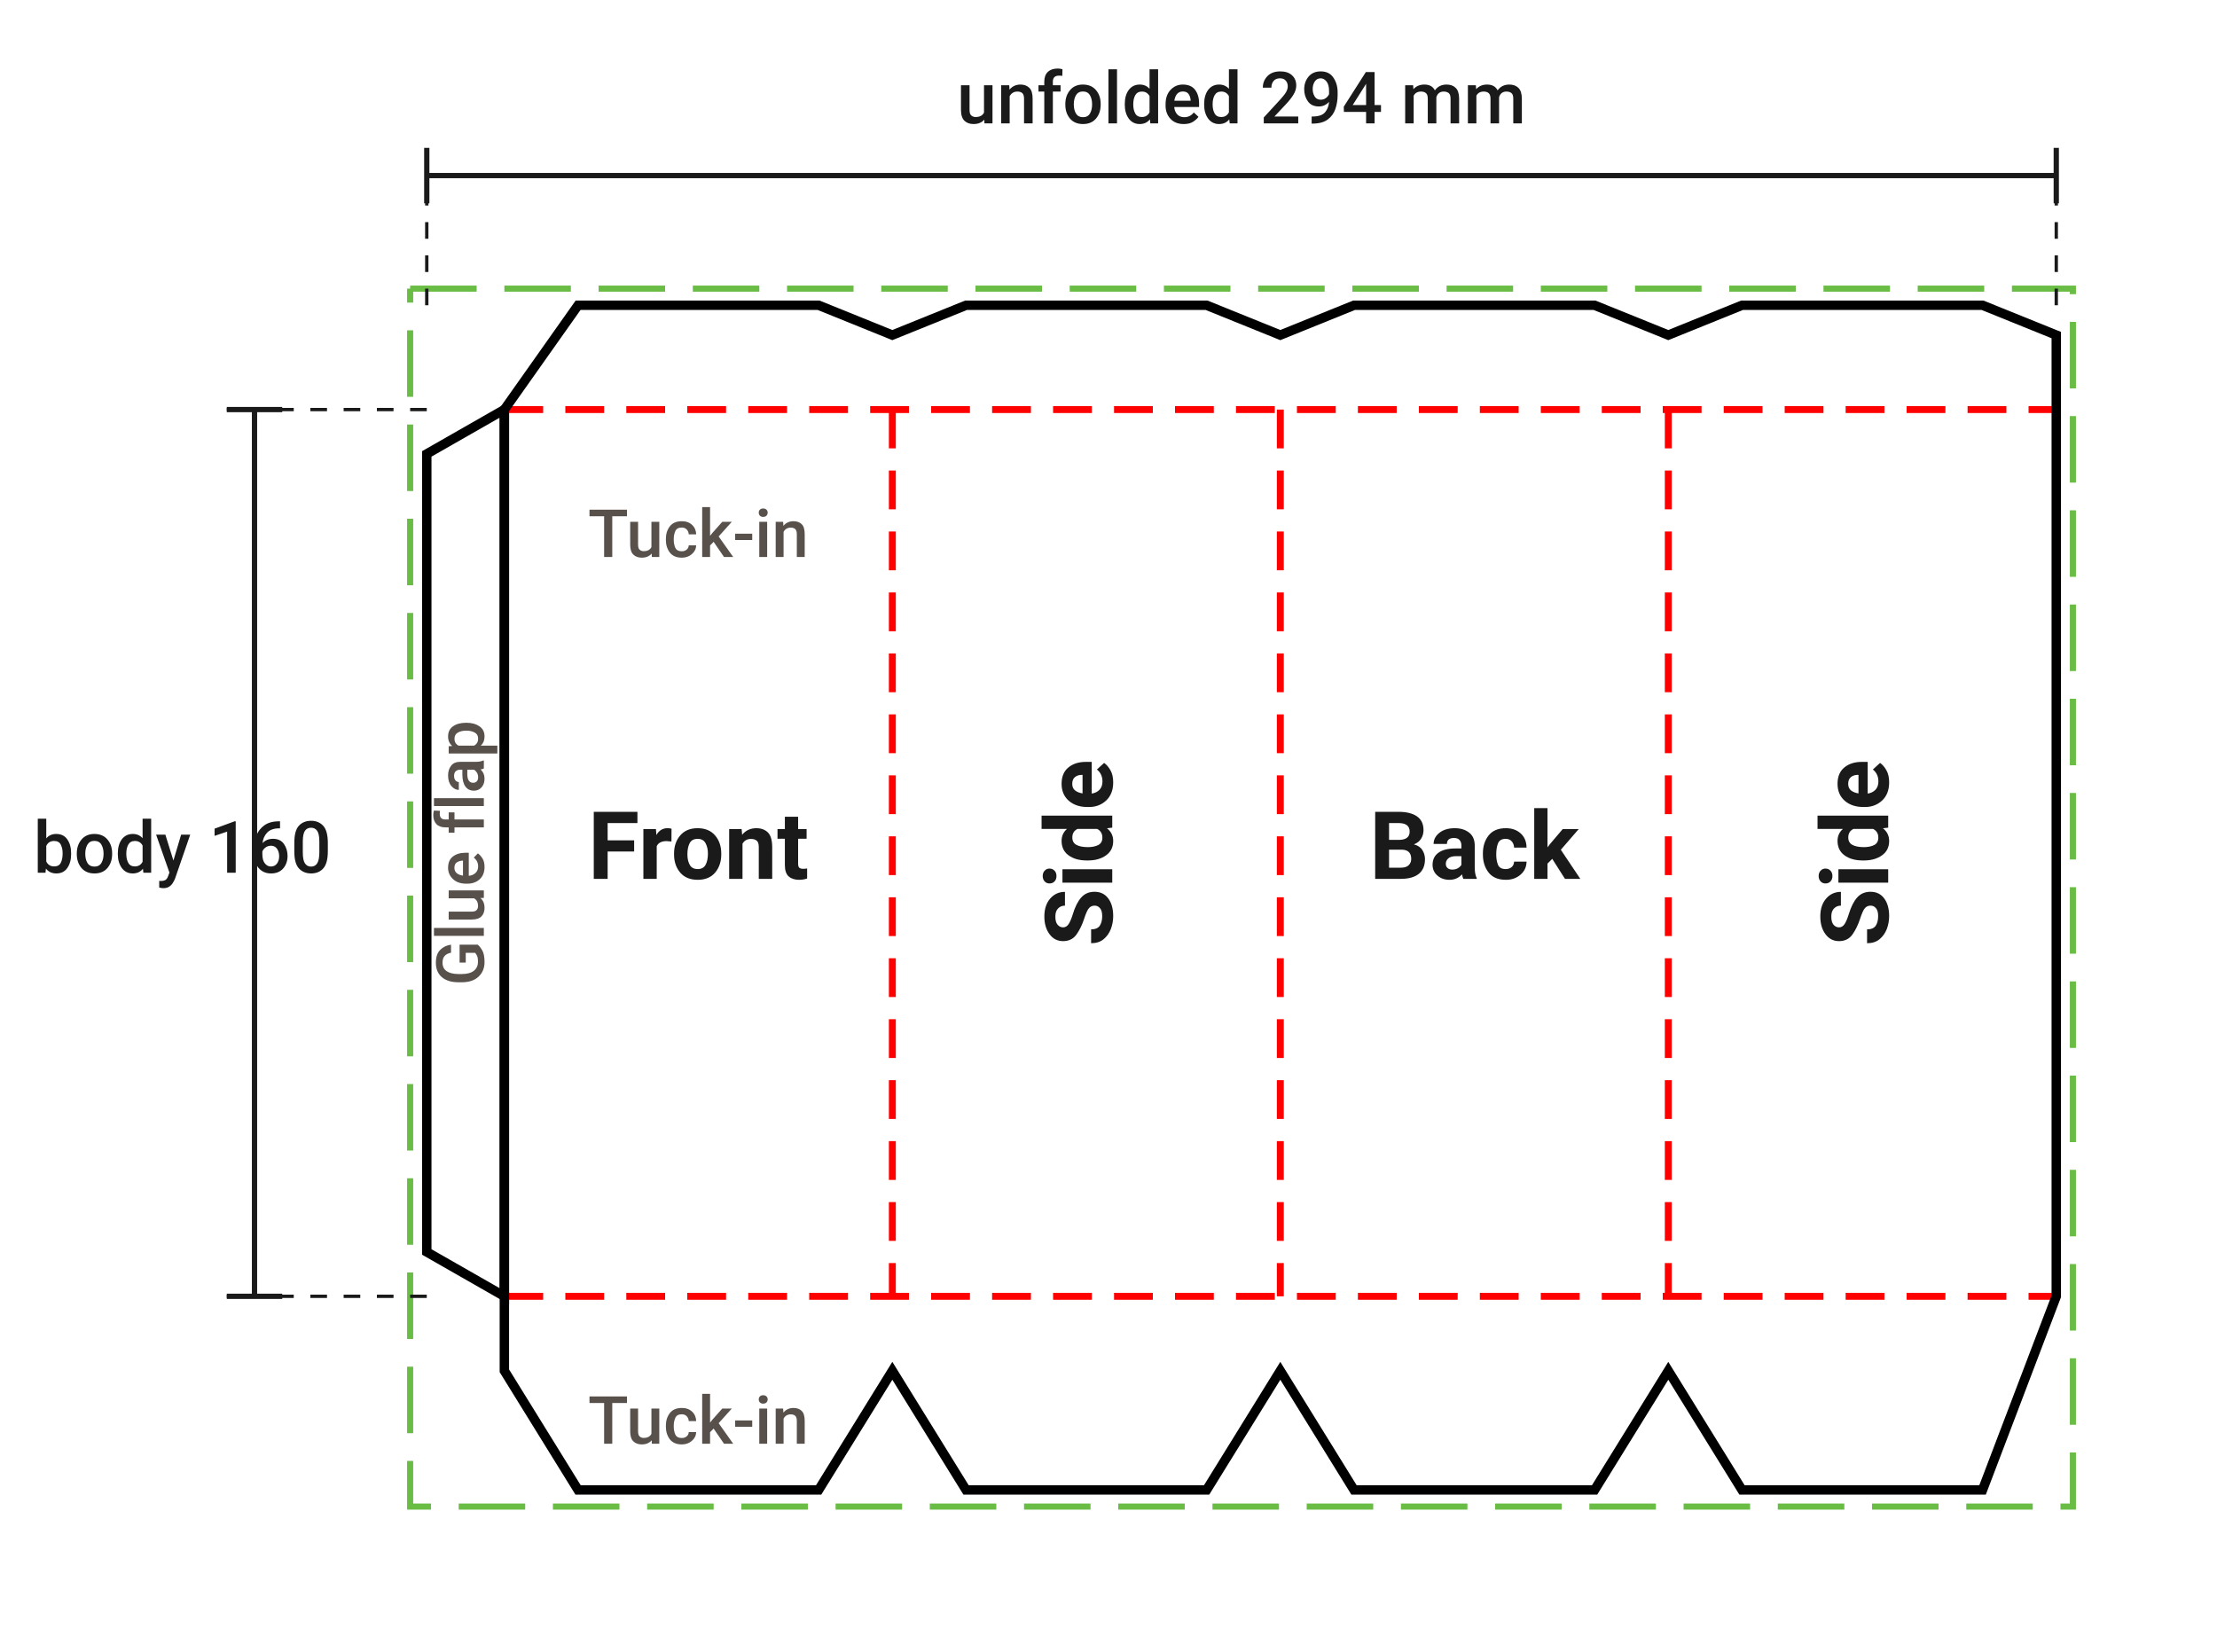
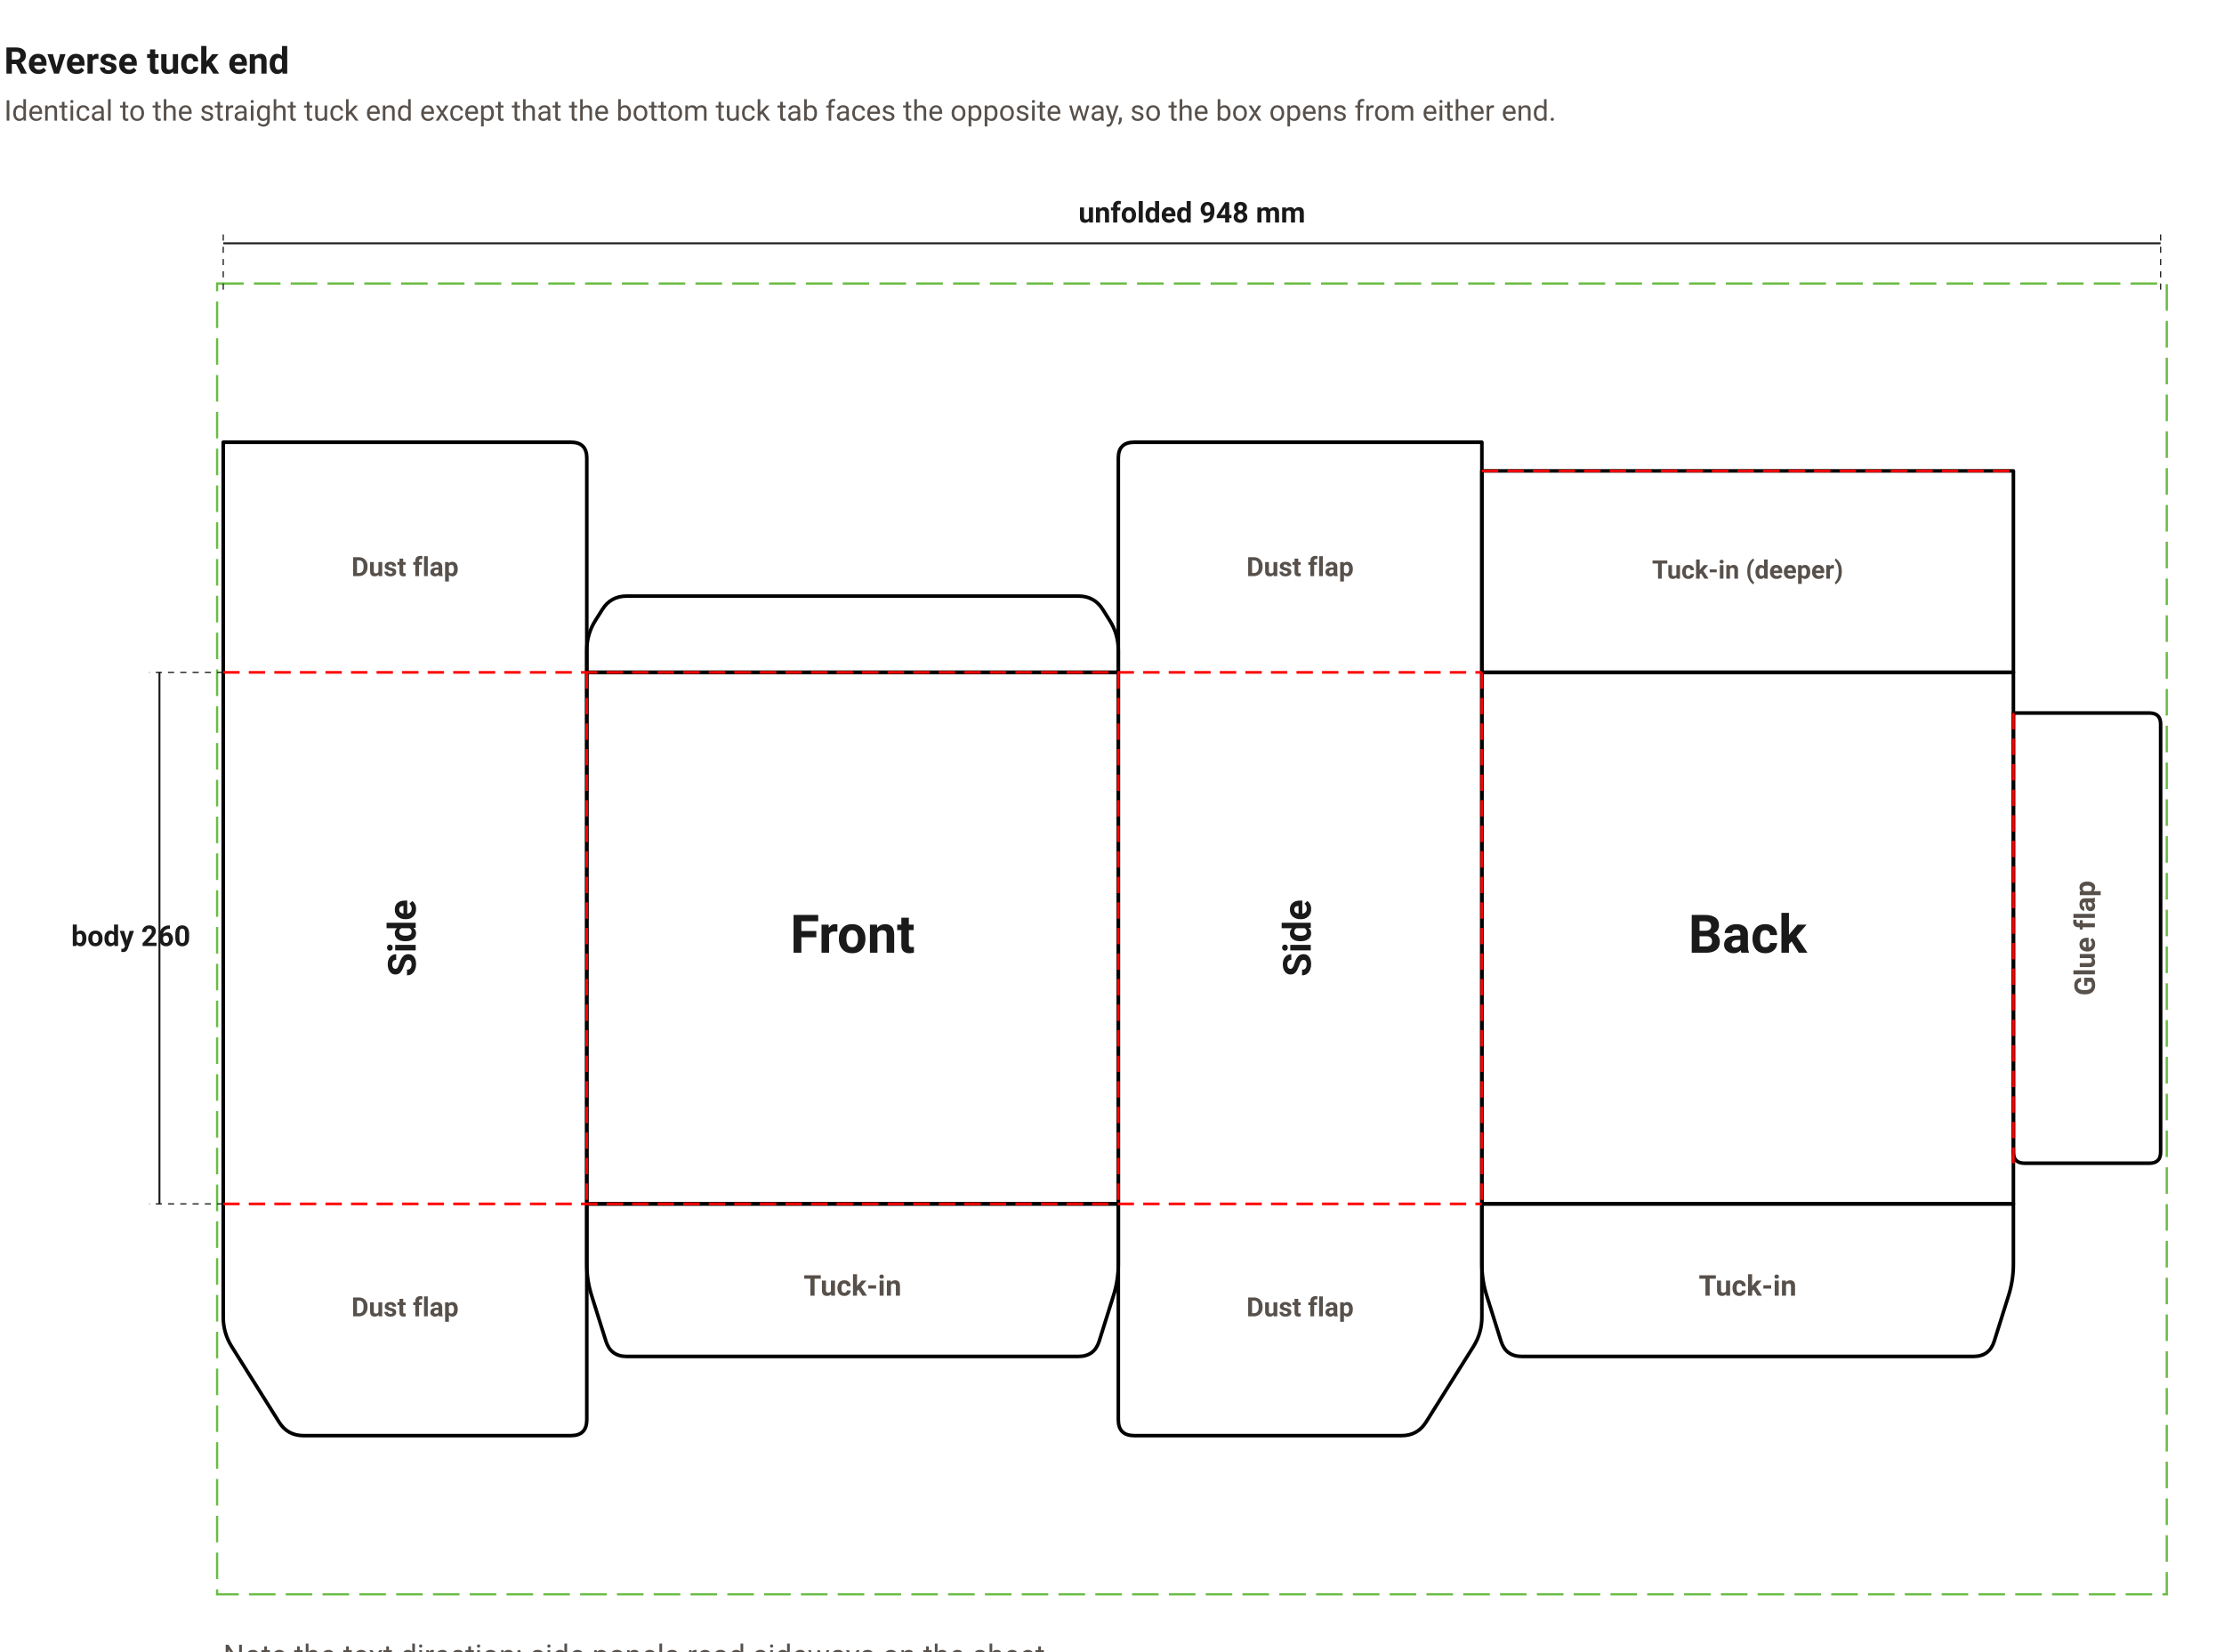
- <svg xmlns="http://www.w3.org/2000/svg" viewBox="-91.0 -29.0 400.0 297.8" width="400" height="298" role="img" aria-labelledby="treverse-tuck dreverse-tuck">
+ <svg xmlns="http://www.w3.org/2000/svg" viewBox="-109.2 -216.3 1087.9 807.9" width="1088" height="808" role="img" aria-labelledby="treverse-tuck dreverse-tuck">
  <g>
-     <line x1="70.00" y1="44.80" x2="70.00" y2="204.80" stroke="#FF0000" stroke-width="1.25" stroke-dasharray="7 4" />
-     <line x1="140.00" y1="44.80" x2="140.00" y2="204.80" stroke="#FF0000" stroke-width="1.25" stroke-dasharray="7 4" />
-     <line x1="210.00" y1="44.80" x2="210.00" y2="204.80" stroke="#FF0000" stroke-width="1.25" stroke-dasharray="7 4" />
-     <line x1="0.00" y1="44.80" x2="280.00" y2="44.80" stroke="#FF0000" stroke-width="1.25" stroke-dasharray="7 4" />
-     <line x1="0.00" y1="204.80" x2="280.00" y2="204.80" stroke="#FF0000" stroke-width="1.25" stroke-dasharray="7 4" />
-     <line x1="0.00" y1="44.80" x2="0.00" y2="204.80" stroke="#FF0000" stroke-width="1.25" stroke-dasharray="7 4" />
-     <path d="M0.00,44.80 L13.30,25.98 L56.70,25.98 L70.00,31.36 L70.00,31.36 L83.30,25.98 L126.70,25.98 L140.00,31.36 L140.00,31.36 L153.30,25.98 L196.70,25.98 L210.00,31.36 L210.00,31.36 L223.30,25.98 L266.70,25.98 L280.00,31.36 L280.00,44.80 L280.00,204.80 L266.70,239.74 L223.30,239.74 L210.00,218.24 L210.00,218.24 L196.70,239.74 L153.30,239.74 L140.00,218.24 L140.00,218.24 L126.70,239.74 L83.30,239.74 L70.00,218.24 L70.00,218.24 L56.70,239.74 L13.30,239.74 L0.00,218.24 L0.00,204.80 Z" fill="none" stroke="#000000" stroke-width="1.7" stroke-linejoin="miter" />
-     <path d="M0.00,44.80 L-14.00,52.80 L-14.00,196.80 L0.00,204.80 Z" fill="none" stroke="#000000" stroke-width="1.7" stroke-linejoin="miter" />
-     <path d="M-17.00,22.98 L283.00,22.98 L283.00,242.74 L-17.00,242.74 L-17.00,22.98" fill="none" stroke="#69BD44" stroke-width="1.1" stroke-dasharray="12 5" />
-     <text x="35.00" y="124.80" font-family="ui-sans-serif,system-ui,-apple-system,'Segoe UI',Roboto,'Helvetica Neue',Arial,sans-serif" font-size="17" font-weight="600" fill="#1A1A1A" text-anchor="middle" dominant-baseline="middle">Front</text>
-     <text x="105.00" y="124.80" transform="rotate(-90 105.00 124.80)" font-family="ui-sans-serif,system-ui,-apple-system,'Segoe UI',Roboto,'Helvetica Neue',Arial,sans-serif" font-size="17" font-weight="600" fill="#1A1A1A" text-anchor="middle" dominant-baseline="middle">Side</text>
-     <text x="175.00" y="124.80" font-family="ui-sans-serif,system-ui,-apple-system,'Segoe UI',Roboto,'Helvetica Neue',Arial,sans-serif" font-size="17" font-weight="600" fill="#1A1A1A" text-anchor="middle" dominant-baseline="middle">Back</text>
-     <text x="245.00" y="124.80" transform="rotate(-90 245.00 124.80)" font-family="ui-sans-serif,system-ui,-apple-system,'Segoe UI',Roboto,'Helvetica Neue',Arial,sans-serif" font-size="17" font-weight="600" fill="#1A1A1A" text-anchor="middle" dominant-baseline="middle">Side</text>
-     <text x="-7.00" y="124.80" transform="rotate(-90 -7.00 124.80)" font-family="ui-sans-serif,system-ui,-apple-system,'Segoe UI',Roboto,'Helvetica Neue',Arial,sans-serif" font-size="12" font-weight="500" fill="#57504B" text-anchor="middle" dominant-baseline="middle">Glue flap</text>
-     <text x="35.00" y="68.10" font-family="ui-sans-serif,system-ui,-apple-system,'Segoe UI',Roboto,'Helvetica Neue',Arial,sans-serif" font-size="12" font-weight="500" fill="#57504B" text-anchor="middle" dominant-baseline="middle">Tuck-in</text>
-     <text x="35.00" y="228.10" font-family="ui-sans-serif,system-ui,-apple-system,'Segoe UI',Roboto,'Helvetica Neue',Arial,sans-serif" font-size="12" font-weight="500" fill="#57504B" text-anchor="middle" dominant-baseline="middle">Tuck-in</text>
-     <line x1="-14.00" y1="2.58" x2="280.00" y2="2.58" stroke="#1A1A1A" stroke-width="0.95" />
-     <line x1="-14.00" y1="25.98" x2="-14.00" y2="-2.42" stroke="#1A1A1A" stroke-width="0.6" stroke-dasharray="3 3" />
-     <line x1="-14.00" y1="-2.42" x2="-14.00" y2="7.58" stroke="#1A1A1A" stroke-width="0.95" />
-     <line x1="280.00" y1="25.98" x2="280.00" y2="-2.42" stroke="#1A1A1A" stroke-width="0.6" stroke-dasharray="3 3" />
-     <line x1="280.00" y1="-2.42" x2="280.00" y2="7.58" stroke="#1A1A1A" stroke-width="0.95" />
-     <text x="133.00" y="-10.42" font-family="ui-sans-serif,system-ui,-apple-system,'Segoe UI',Roboto,'Helvetica Neue',Arial,sans-serif" font-size="13" font-weight="500" fill="#1A1A1A" text-anchor="middle" dominant-baseline="middle">unfolded 294 mm</text>
-     <line x1="-45.08" y1="44.80" x2="-45.08" y2="204.80" stroke="#1A1A1A" stroke-width="0.95" />
-     <line x1="-14.00" y1="44.80" x2="-50.08" y2="44.80" stroke="#1A1A1A" stroke-width="0.6" stroke-dasharray="3 3" />
-     <line x1="-50.08" y1="44.80" x2="-40.08" y2="44.80" stroke="#1A1A1A" stroke-width="0.95" />
-     <line x1="-14.00" y1="204.80" x2="-50.08" y2="204.80" stroke="#1A1A1A" stroke-width="0.6" stroke-dasharray="3 3" />
-     <line x1="-50.08" y1="204.80" x2="-40.08" y2="204.80" stroke="#1A1A1A" stroke-width="0.95" />
-     <text x="-58.08" y="124.80" font-family="ui-sans-serif,system-ui,-apple-system,'Segoe UI',Roboto,'Helvetica Neue',Arial,sans-serif" font-size="13" font-weight="500" fill="#1A1A1A" text-anchor="middle" dominant-baseline="middle">body 160</text>
+     <path d="M0.00,0.00 L170.04,0.00 Q177.84,0.00 177.84,7.80 L177.84,478.14 Q177.84,485.94 170.04,485.94 L39.26,485.94 Q31.46,485.94 27.32,479.33 L4.14,442.37 Q0.00,435.76 0.00,427.96 L0.00,0.00 Z" fill="none" stroke="#000000" stroke-width="1.75" stroke-linejoin="round" />
+     <path d="M615.68,0.00 L615.68,427.96 Q615.68,435.76 611.54,442.37 L588.36,479.33 Q584.22,485.94 576.42,485.94 L445.64,485.94 Q437.84,485.94 437.84,478.14 L437.84,7.80 Q437.84,0.00 445.64,0.00 L615.68,0.00 Z" fill="none" stroke="#000000" stroke-width="1.75" stroke-linejoin="round" />
+     <path d="M177.84,112.58 L437.84,112.58 L437.84,372.58 L177.84,372.58 L177.84,112.58 Z" fill="none" stroke="#000000" stroke-width="1.75" stroke-linejoin="round" />
+     <path d="M177.84,372.58 L177.84,402.09 Q177.84,409.89 180.17,417.33 L187.21,439.76 Q189.54,447.20 197.34,447.20 L418.34,447.20 Q426.14,447.20 428.47,439.76 L435.51,417.33 Q437.84,409.89 437.84,402.09 L437.84,372.58 Z" fill="none" stroke="#000000" stroke-width="1.75" stroke-linejoin="round" />
+     <path d="M177.84,112.58 L177.84,101.72 Q177.84,93.92 181.98,87.32 L185.40,81.88 Q189.54,75.27 197.34,75.27 L418.34,75.27 Q426.14,75.27 430.28,81.88 L433.70,87.32 Q437.84,93.92 437.84,101.72 L437.84,112.58 Z" fill="none" stroke="#000000" stroke-width="1.75" stroke-linejoin="round" />
+     <path d="M615.68,112.58 L875.68,112.58 L875.68,372.58 L615.68,372.58 L615.68,112.58 Z" fill="none" stroke="#000000" stroke-width="1.75" stroke-linejoin="round" />
+     <path d="M615.68,372.58 L615.68,402.09 Q615.68,409.89 618.01,417.33 L625.05,439.76 Q627.38,447.20 635.18,447.20 L856.18,447.20 Q863.98,447.20 866.31,439.76 L873.35,417.33 Q875.68,409.89 875.68,402.09 L875.68,372.58 Z" fill="none" stroke="#000000" stroke-width="1.75" stroke-linejoin="round" />
+     <path d="M615.68,14.04 L875.68,14.04 L875.68,112.58 L615.68,112.58 L615.68,14.04 Z" fill="none" stroke="#000000" stroke-width="1.75" stroke-linejoin="round" />
+     <path d="M875.68,132.47 L942.24,132.47 Q947.70,132.47 947.70,137.93 L947.70,347.23 Q947.70,352.69 942.24,352.69 L881.14,352.69 Q875.68,352.69 875.68,347.23 L875.68,132.47 Z" fill="none" stroke="#000000" stroke-width="1.75" stroke-linejoin="round" />
+     <line x1="177.84" y1="112.58" x2="177.84" y2="372.58" stroke="#FF0000" stroke-width="1.3" stroke-dasharray="8 4.5" />
+     <line x1="437.84" y1="112.58" x2="437.84" y2="372.58" stroke="#FF0000" stroke-width="1.3" stroke-dasharray="8 4.5" />
+     <line x1="615.68" y1="112.58" x2="615.68" y2="372.58" stroke="#FF0000" stroke-width="1.3" stroke-dasharray="8 4.5" />
+     <line x1="0.00" y1="112.58" x2="615.68" y2="112.58" stroke="#FF0000" stroke-width="1.3" stroke-dasharray="8 4.5" />
+     <line x1="0.00" y1="372.58" x2="615.68" y2="372.58" stroke="#FF0000" stroke-width="1.3" stroke-dasharray="8 4.5" />
+     <line x1="615.68" y1="14.04" x2="875.68" y2="14.04" stroke="#FF0000" stroke-width="1.3" stroke-dasharray="8 4.5" />
+     <line x1="875.68" y1="132.47" x2="875.68" y2="352.69" stroke="#FF0000" stroke-width="1.3" stroke-dasharray="8 4.5" />
+     <path d="M-3.00,-77.62 L950.70,-77.62 L950.70,563.56 L-3.00,563.56 Z" fill="none" stroke="#69BD44" stroke-width="1.1" stroke-dasharray="13 5" />
+     <text x="307.84" y="242.58" font-family="ui-sans-serif,system-ui,-apple-system,'Segoe UI',Roboto,'Helvetica Neue',Arial,sans-serif" font-size="26" font-weight="600" fill="#1A1A1A" text-anchor="middle" dominant-baseline="middle">Front</text>
+     <text x="88.92" y="242.58" transform="rotate(-90 88.92 242.58)" font-family="ui-sans-serif,system-ui,-apple-system,'Segoe UI',Roboto,'Helvetica Neue',Arial,sans-serif" font-size="19" font-weight="600" fill="#1A1A1A" text-anchor="middle" dominant-baseline="middle">Side</text>
+     <text x="526.76" y="242.58" transform="rotate(-90 526.76 242.58)" font-family="ui-sans-serif,system-ui,-apple-system,'Segoe UI',Roboto,'Helvetica Neue',Arial,sans-serif" font-size="19" font-weight="600" fill="#1A1A1A" text-anchor="middle" dominant-baseline="middle">Side</text>
+     <text x="745.68" y="242.58" font-family="ui-sans-serif,system-ui,-apple-system,'Segoe UI',Roboto,'Helvetica Neue',Arial,sans-serif" font-size="26" font-weight="600" fill="#1A1A1A" text-anchor="middle" dominant-baseline="middle">Back</text>
+     <text x="911.69" y="242.58" transform="rotate(-90 911.69 242.58)" font-family="ui-sans-serif,system-ui,-apple-system,'Segoe UI',Roboto,'Helvetica Neue',Arial,sans-serif" font-size="14" font-weight="600" fill="#57504B" text-anchor="middle" dominant-baseline="middle">Glue flap</text>
+     <text x="307.84" y="413.62" font-family="ui-sans-serif,system-ui,-apple-system,'Segoe UI',Roboto,'Helvetica Neue',Arial,sans-serif" font-size="14" font-weight="600" fill="#57504B" text-anchor="middle" dominant-baseline="middle">Tuck-in</text>
+     <text x="88.92" y="424.02" font-family="ui-sans-serif,system-ui,-apple-system,'Segoe UI',Roboto,'Helvetica Neue',Arial,sans-serif" font-size="13" font-weight="600" fill="#57504B" text-anchor="middle" dominant-baseline="middle">Dust flap</text>
+     <text x="526.76" y="424.02" font-family="ui-sans-serif,system-ui,-apple-system,'Segoe UI',Roboto,'Helvetica Neue',Arial,sans-serif" font-size="13" font-weight="600" fill="#57504B" text-anchor="middle" dominant-baseline="middle">Dust flap</text>
+     <text x="88.92" y="61.92" font-family="ui-sans-serif,system-ui,-apple-system,'Segoe UI',Roboto,'Helvetica Neue',Arial,sans-serif" font-size="13" font-weight="600" fill="#57504B" text-anchor="middle" dominant-baseline="middle">Dust flap</text>
+     <text x="526.76" y="61.92" font-family="ui-sans-serif,system-ui,-apple-system,'Segoe UI',Roboto,'Helvetica Neue',Arial,sans-serif" font-size="13" font-weight="600" fill="#57504B" text-anchor="middle" dominant-baseline="middle">Dust flap</text>
+     <text x="745.68" y="413.62" font-family="ui-sans-serif,system-ui,-apple-system,'Segoe UI',Roboto,'Helvetica Neue',Arial,sans-serif" font-size="14" font-weight="600" fill="#57504B" text-anchor="middle" dominant-baseline="middle">Tuck-in</text>
+     <text x="745.68" y="63.31" font-family="ui-sans-serif,system-ui,-apple-system,'Segoe UI',Roboto,'Helvetica Neue',Arial,sans-serif" font-size="12.5" font-weight="600" fill="#57504B" text-anchor="middle" dominant-baseline="middle">Tuck-in (deeper)</text>
+     <text x="0.00" y="594.56" font-family="ui-sans-serif,system-ui,-apple-system,'Segoe UI',Roboto,'Helvetica Neue',Arial,sans-serif" font-size="14.5" font-weight="400" fill="#57504B" text-anchor="start" dominant-baseline="middle">Note the text direction: side panels read sideways on the sheet.</text>
+     <line x1="0.00" y1="-97.30" x2="947.70" y2="-97.30" stroke="#1A1A1A" stroke-width="0.95" />
+     <line x1="0.00" y1="-74.62" x2="0.00" y2="-102.30" stroke="#1A1A1A" stroke-width="0.6" stroke-dasharray="3 3" />
+     <line x1="947.70" y1="-74.62" x2="947.70" y2="-102.30" stroke="#1A1A1A" stroke-width="0.6" stroke-dasharray="3 3" />
+     <text x="473.85" y="-111.30" font-family="ui-sans-serif,system-ui,-apple-system,'Segoe UI',Roboto,'Helvetica Neue',Arial,sans-serif" font-size="14" font-weight="600" fill="#1A1A1A" text-anchor="middle" dominant-baseline="middle">unfolded 948 mm</text>
+     <line x1="-31.20" y1="112.58" x2="-31.20" y2="372.58" stroke="#1A1A1A" stroke-width="0.95" />
+     <line x1="0.00" y1="112.58" x2="-36.20" y2="112.58" stroke="#1A1A1A" stroke-width="0.6" stroke-dasharray="3 3" />
+     <line x1="0.00" y1="372.58" x2="-36.20" y2="372.58" stroke="#1A1A1A" stroke-width="0.6" stroke-dasharray="3 3" />
+     <text x="-45.20" y="242.58" font-family="ui-sans-serif,system-ui,-apple-system,'Segoe UI',Roboto,'Helvetica Neue',Arial,sans-serif" font-size="14" font-weight="600" fill="#1A1A1A" text-anchor="middle" dominant-baseline="middle">body 260</text>
+     <text x="-107.2" y="-180.3" font-family="ui-sans-serif,system-ui,-apple-system,'Segoe UI',Roboto,'Helvetica Neue',Arial,sans-serif" font-size="18" font-weight="700" fill="#1A1A1A">Reverse tuck end</text>
+     <text x="-107.2" y="-157.3" font-family="ui-sans-serif,system-ui,-apple-system,'Segoe UI',Roboto,'Helvetica Neue',Arial,sans-serif" font-size="14" fill="#57504B">Identical to the straight tuck end except that the bottom tuck tab faces the opposite way, so the box opens from either end.</text>
  </g>
</svg>
